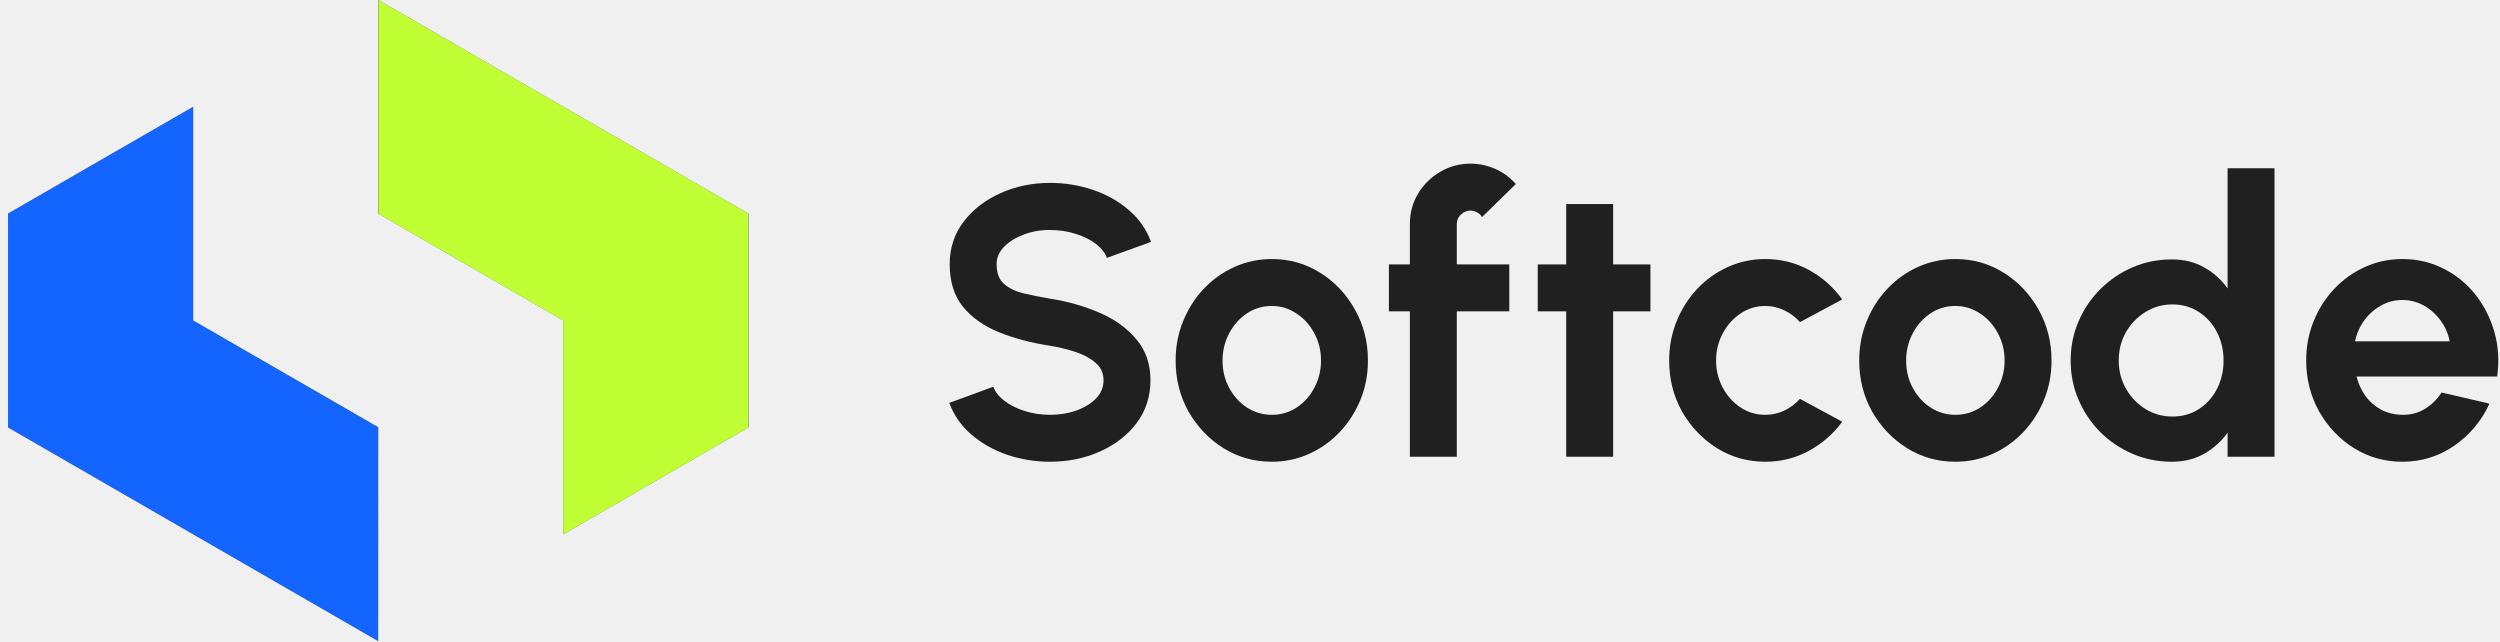
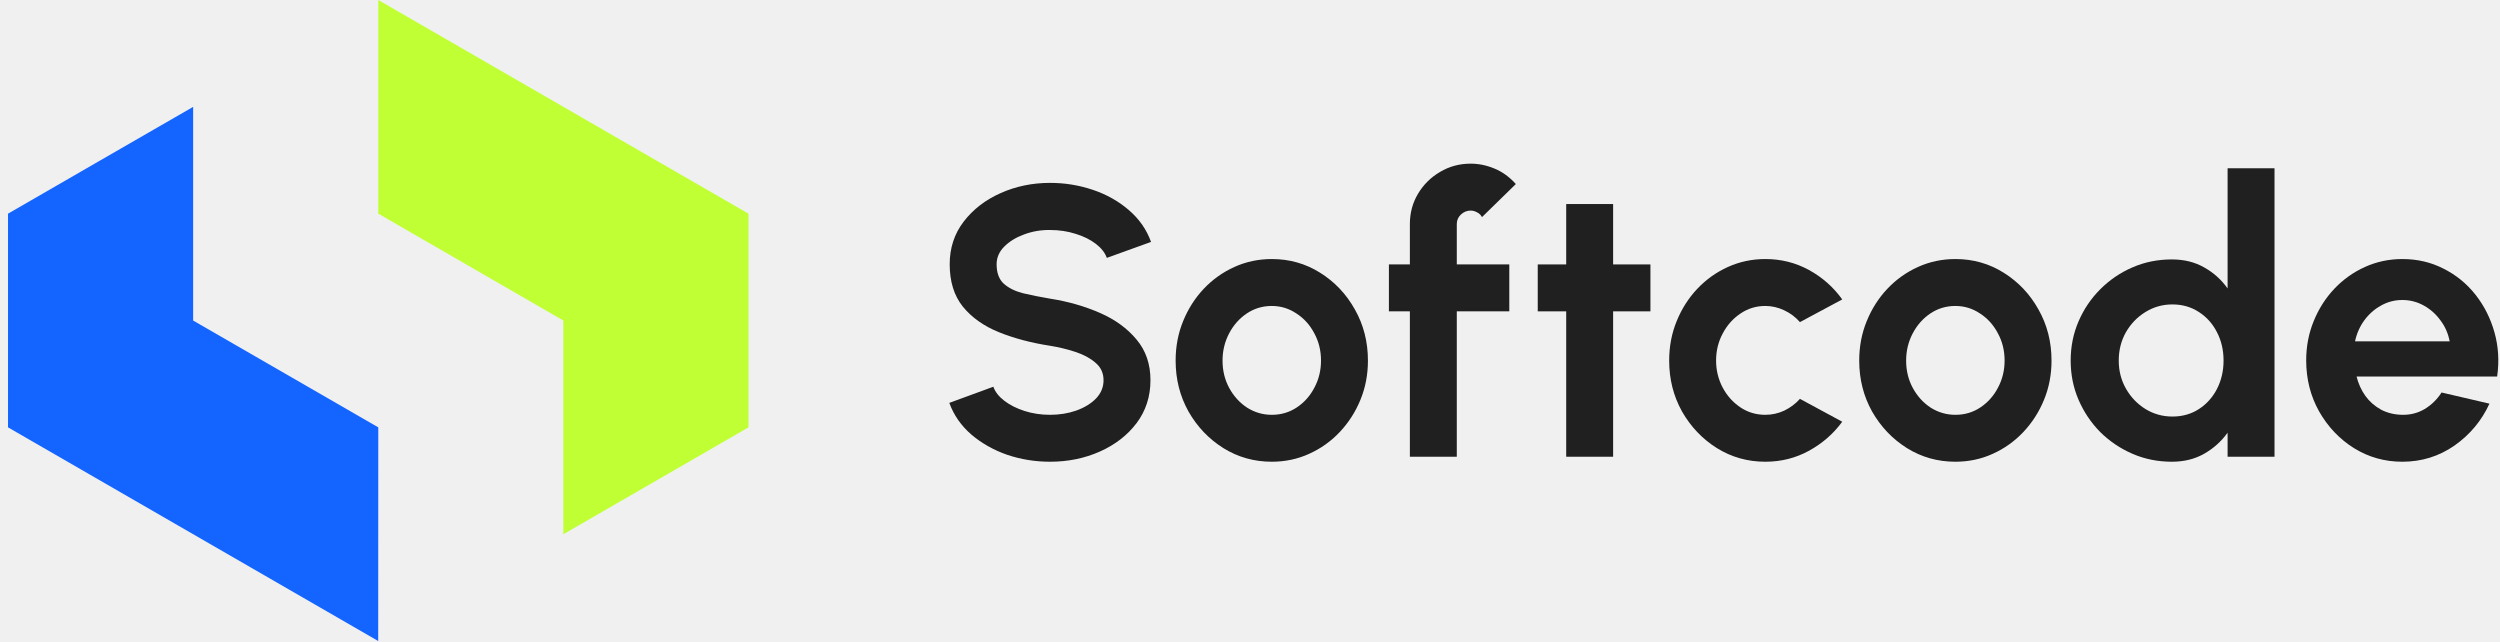
<svg xmlns="http://www.w3.org/2000/svg" width="156" height="40" viewBox="0 0 156 40" fill="none">
  <path d="M149.906 28.812C148.802 28.812 147.794 28.528 146.882 27.96C145.978 27.392 145.254 26.628 144.71 25.668C144.174 24.708 143.906 23.648 143.906 22.488C143.906 21.616 144.062 20.8 144.374 20.04C144.686 19.272 145.114 18.6 145.658 18.024C146.21 17.44 146.85 16.984 147.578 16.656C148.306 16.328 149.082 16.164 149.906 16.164C150.842 16.164 151.698 16.364 152.474 16.764C153.258 17.156 153.922 17.696 154.466 18.384C155.01 19.072 155.406 19.856 155.654 20.736C155.902 21.616 155.958 22.536 155.822 23.496H147.05C147.162 23.944 147.346 24.348 147.602 24.708C147.858 25.06 148.182 25.344 148.574 25.56C148.966 25.768 149.41 25.876 149.906 25.884C150.418 25.892 150.882 25.772 151.298 25.524C151.722 25.268 152.074 24.924 152.354 24.492L155.342 25.188C154.854 26.252 154.126 27.124 153.158 27.804C152.19 28.476 151.106 28.812 149.906 28.812ZM146.954 21.3H152.858C152.77 20.82 152.582 20.388 152.294 20.004C152.014 19.612 151.666 19.3 151.25 19.068C150.834 18.836 150.386 18.72 149.906 18.72C149.426 18.72 148.982 18.836 148.574 19.068C148.166 19.292 147.818 19.6 147.53 19.992C147.25 20.376 147.058 20.812 146.954 21.3Z" fill="#202020" />
  <path d="M139.002 10.5H141.93V28.5H139.002V27C138.618 27.536 138.134 27.972 137.55 28.308C136.966 28.644 136.29 28.812 135.522 28.812C134.65 28.812 133.834 28.648 133.074 28.32C132.314 27.992 131.642 27.54 131.058 26.964C130.482 26.38 130.03 25.708 129.702 24.948C129.374 24.188 129.21 23.372 129.21 22.5C129.21 21.628 129.374 20.812 129.702 20.052C130.03 19.292 130.482 18.624 131.058 18.048C131.642 17.464 132.314 17.008 133.074 16.68C133.834 16.352 134.65 16.188 135.522 16.188C136.29 16.188 136.966 16.356 137.55 16.692C138.134 17.02 138.618 17.456 139.002 18V10.5ZM135.558 25.992C136.182 25.992 136.734 25.836 137.214 25.524C137.694 25.212 138.07 24.792 138.342 24.264C138.614 23.728 138.75 23.14 138.75 22.5C138.75 21.852 138.614 21.264 138.342 20.736C138.07 20.2 137.69 19.776 137.202 19.464C136.722 19.152 136.174 18.996 135.558 18.996C134.942 18.996 134.378 19.156 133.866 19.476C133.362 19.788 132.958 20.208 132.654 20.736C132.358 21.264 132.21 21.852 132.21 22.5C132.21 23.148 132.362 23.736 132.666 24.264C132.97 24.792 133.374 25.212 133.878 25.524C134.39 25.836 134.95 25.992 135.558 25.992Z" fill="#202020" />
  <path d="M122.015 28.812C120.911 28.812 119.903 28.528 118.991 27.96C118.087 27.392 117.363 26.632 116.819 25.68C116.283 24.72 116.015 23.66 116.015 22.5C116.015 21.62 116.171 20.8 116.483 20.04C116.795 19.272 117.223 18.6 117.767 18.024C118.319 17.44 118.959 16.984 119.687 16.656C120.415 16.328 121.191 16.164 122.015 16.164C123.119 16.164 124.123 16.448 125.027 17.016C125.939 17.584 126.663 18.348 127.199 19.308C127.743 20.268 128.015 21.332 128.015 22.5C128.015 23.372 127.859 24.188 127.547 24.948C127.235 25.708 126.803 26.38 126.251 26.964C125.707 27.54 125.071 27.992 124.343 28.32C123.623 28.648 122.847 28.812 122.015 28.812ZM122.015 25.884C122.599 25.884 123.123 25.728 123.587 25.416C124.051 25.104 124.415 24.692 124.679 24.18C124.951 23.668 125.087 23.108 125.087 22.5C125.087 21.876 124.947 21.308 124.667 20.796C124.395 20.276 124.023 19.864 123.551 19.56C123.087 19.248 122.575 19.092 122.015 19.092C121.439 19.092 120.919 19.248 120.455 19.56C119.991 19.872 119.623 20.288 119.351 20.808C119.079 21.328 118.943 21.892 118.943 22.5C118.943 23.132 119.083 23.704 119.363 24.216C119.643 24.728 120.015 25.136 120.479 25.44C120.951 25.736 121.463 25.884 122.015 25.884Z" fill="#202020" />
  <path d="M112.316 24.888L114.956 26.316C114.404 27.068 113.712 27.672 112.88 28.128C112.048 28.584 111.14 28.812 110.156 28.812C109.052 28.812 108.044 28.528 107.132 27.96C106.228 27.392 105.504 26.632 104.96 25.68C104.424 24.72 104.156 23.66 104.156 22.5C104.156 21.62 104.312 20.8 104.624 20.04C104.936 19.272 105.364 18.6 105.908 18.024C106.46 17.44 107.1 16.984 107.828 16.656C108.556 16.328 109.332 16.164 110.156 16.164C111.14 16.164 112.048 16.392 112.88 16.848C113.712 17.304 114.404 17.916 114.956 18.684L112.316 20.1C112.036 19.78 111.704 19.532 111.32 19.356C110.944 19.18 110.556 19.092 110.156 19.092C109.58 19.092 109.06 19.252 108.596 19.572C108.132 19.884 107.764 20.3 107.492 20.82C107.22 21.332 107.084 21.892 107.084 22.5C107.084 23.1 107.22 23.66 107.492 24.18C107.764 24.692 108.132 25.104 108.596 25.416C109.06 25.728 109.58 25.884 110.156 25.884C110.572 25.884 110.968 25.796 111.344 25.62C111.72 25.436 112.044 25.192 112.316 24.888Z" fill="#202020" />
  <path d="M102.987 19.428H100.659V28.5H97.731V19.428H95.955V16.5H97.731V12.732H100.659V16.5H102.987V19.428Z" fill="#202020" />
  <path d="M90.904 13.98V16.5H94.18V19.428H90.904V28.5H87.976V19.428H86.668V16.5H87.976V13.98C87.976 13.292 88.144 12.664 88.48 12.096C88.824 11.52 89.284 11.064 89.86 10.728C90.436 10.384 91.072 10.212 91.768 10.212C92.272 10.212 92.772 10.316 93.268 10.524C93.764 10.732 94.204 11.052 94.588 11.484L92.476 13.548C92.404 13.412 92.3 13.312 92.164 13.248C92.036 13.176 91.904 13.14 91.768 13.14C91.536 13.14 91.332 13.224 91.156 13.392C90.988 13.552 90.904 13.748 90.904 13.98Z" fill="#202020" />
  <path d="M79.359 28.812C78.255 28.812 77.247 28.528 76.335 27.96C75.431 27.392 74.707 26.632 74.163 25.68C73.627 24.72 73.359 23.66 73.359 22.5C73.359 21.62 73.515 20.8 73.827 20.04C74.139 19.272 74.567 18.6 75.111 18.024C75.663 17.44 76.303 16.984 77.031 16.656C77.759 16.328 78.535 16.164 79.359 16.164C80.463 16.164 81.467 16.448 82.371 17.016C83.283 17.584 84.007 18.348 84.543 19.308C85.087 20.268 85.359 21.332 85.359 22.5C85.359 23.372 85.203 24.188 84.891 24.948C84.579 25.708 84.147 26.38 83.595 26.964C83.051 27.54 82.415 27.992 81.687 28.32C80.967 28.648 80.191 28.812 79.359 28.812ZM79.359 25.884C79.943 25.884 80.467 25.728 80.931 25.416C81.395 25.104 81.759 24.692 82.023 24.18C82.295 23.668 82.431 23.108 82.431 22.5C82.431 21.876 82.291 21.308 82.011 20.796C81.739 20.276 81.367 19.864 80.895 19.56C80.431 19.248 79.919 19.092 79.359 19.092C78.783 19.092 78.263 19.248 77.799 19.56C77.335 19.872 76.967 20.288 76.695 20.808C76.423 21.328 76.287 21.892 76.287 22.5C76.287 23.132 76.427 23.704 76.707 24.216C76.987 24.728 77.359 25.136 77.823 25.44C78.295 25.736 78.807 25.884 79.359 25.884Z" fill="#202020" />
  <path d="M65.525 28.812C64.597 28.812 63.705 28.668 62.849 28.38C62.001 28.084 61.257 27.664 60.617 27.12C59.977 26.568 59.517 25.908 59.237 25.14L61.985 24.132C62.097 24.452 62.325 24.744 62.669 25.008C63.013 25.272 63.433 25.484 63.929 25.644C64.425 25.804 64.957 25.884 65.525 25.884C66.109 25.884 66.653 25.796 67.157 25.62C67.669 25.436 68.081 25.184 68.393 24.864C68.705 24.536 68.861 24.156 68.861 23.724C68.861 23.284 68.697 22.924 68.369 22.644C68.041 22.356 67.621 22.128 67.109 21.96C66.597 21.792 66.069 21.664 65.525 21.576C64.333 21.392 63.265 21.108 62.321 20.724C61.377 20.34 60.629 19.808 60.077 19.128C59.533 18.448 59.261 17.568 59.261 16.488C59.261 15.472 59.553 14.584 60.137 13.824C60.721 13.064 61.489 12.472 62.441 12.048C63.393 11.624 64.421 11.412 65.525 11.412C66.445 11.412 67.333 11.556 68.189 11.844C69.045 12.132 69.793 12.552 70.433 13.104C71.081 13.656 71.545 14.32 71.825 15.096L69.065 16.092C68.953 15.772 68.725 15.48 68.381 15.216C68.037 14.952 67.617 14.744 67.121 14.592C66.625 14.432 66.093 14.352 65.525 14.352C64.957 14.344 64.417 14.436 63.905 14.628C63.401 14.812 62.989 15.064 62.669 15.384C62.349 15.704 62.189 16.072 62.189 16.488C62.189 17.024 62.337 17.428 62.633 17.7C62.937 17.972 63.341 18.172 63.845 18.3C64.349 18.42 64.909 18.532 65.525 18.636C66.645 18.812 67.681 19.108 68.633 19.524C69.585 19.94 70.349 20.496 70.925 21.192C71.501 21.88 71.789 22.724 71.789 23.724C71.789 24.74 71.501 25.632 70.925 26.4C70.349 27.16 69.585 27.752 68.633 28.176C67.681 28.6 66.645 28.812 65.525 28.812Z" fill="#202020" />
-   <path d="M12.052 20.002V13.333V6.669L6.274 9.999L0.5 13.333V26.667L23.6 40L23.605 26.667L12.052 20.002Z" fill="#606060" />
-   <mask id="mask0_8_16730" style="mask-type:luminance" maskUnits="userSpaceOnUse" x="0" y="6" width="24" height="34">
-     <path d="M12.052 20.002V13.333V6.669L6.274 9.999L0.5 13.333V26.667L23.6 40L23.605 26.667L12.052 20.002Z" fill="white" />
-   </mask>
-   <g mask="url(#mask0_8_16730)">
-     <path d="M23.605 6.669H0.5V40.005H23.605V6.669Z" fill="url(#paint0_linear_8_16730)" />
-     <path d="M23.605 6.669H0.5V40.005H23.605V6.669Z" fill="#1465FF" />
-   </g>
-   <path d="M35.152 20.002V26.667V33.336L40.931 30.001L46.705 26.667V13.333L23.605 0V13.333L35.152 20.002Z" fill="#606060" />
-   <mask id="mask1_8_16730" style="mask-type:luminance" maskUnits="userSpaceOnUse" x="23" y="0" width="24" height="34">
-     <path d="M35.152 20.002V26.667V33.336L40.931 30.001L46.705 26.667V13.333L23.605 0V13.333L35.152 20.002Z" fill="white" />
-   </mask>
-   <g mask="url(#mask1_8_16730)">
-     <path d="M46.705 0H23.605V33.336H46.705V0Z" fill="#606060" />
-     <path d="M46.705 0H23.605V33.336H46.705V0Z" fill="#BFFF34" />
-   </g>
-   <defs>
-     <linearGradient id="paint0_linear_8_16730" x1="8.698" y1="17.787" x2="17.397" y2="37.666" gradientUnits="userSpaceOnUse">
-       <stop stop-color="#DCDCDC" />
-       <stop offset="1" stop-color="#EFF0F4" />
-     </linearGradient>
-   </defs>
+   <path d="M12.052 20.002V13.333V6.669L6.274 9.999L0.5 13.333V26.667L23.6 40L23.605 26.667L12.052 20.002Z" fill="#1465FF" />
+   <path d="M35.152 20.002V26.667V33.336L40.931 30.001L46.705 26.667V13.333L23.605 0V13.333L35.152 20.002Z" fill="#BFFF34" />
</svg>
